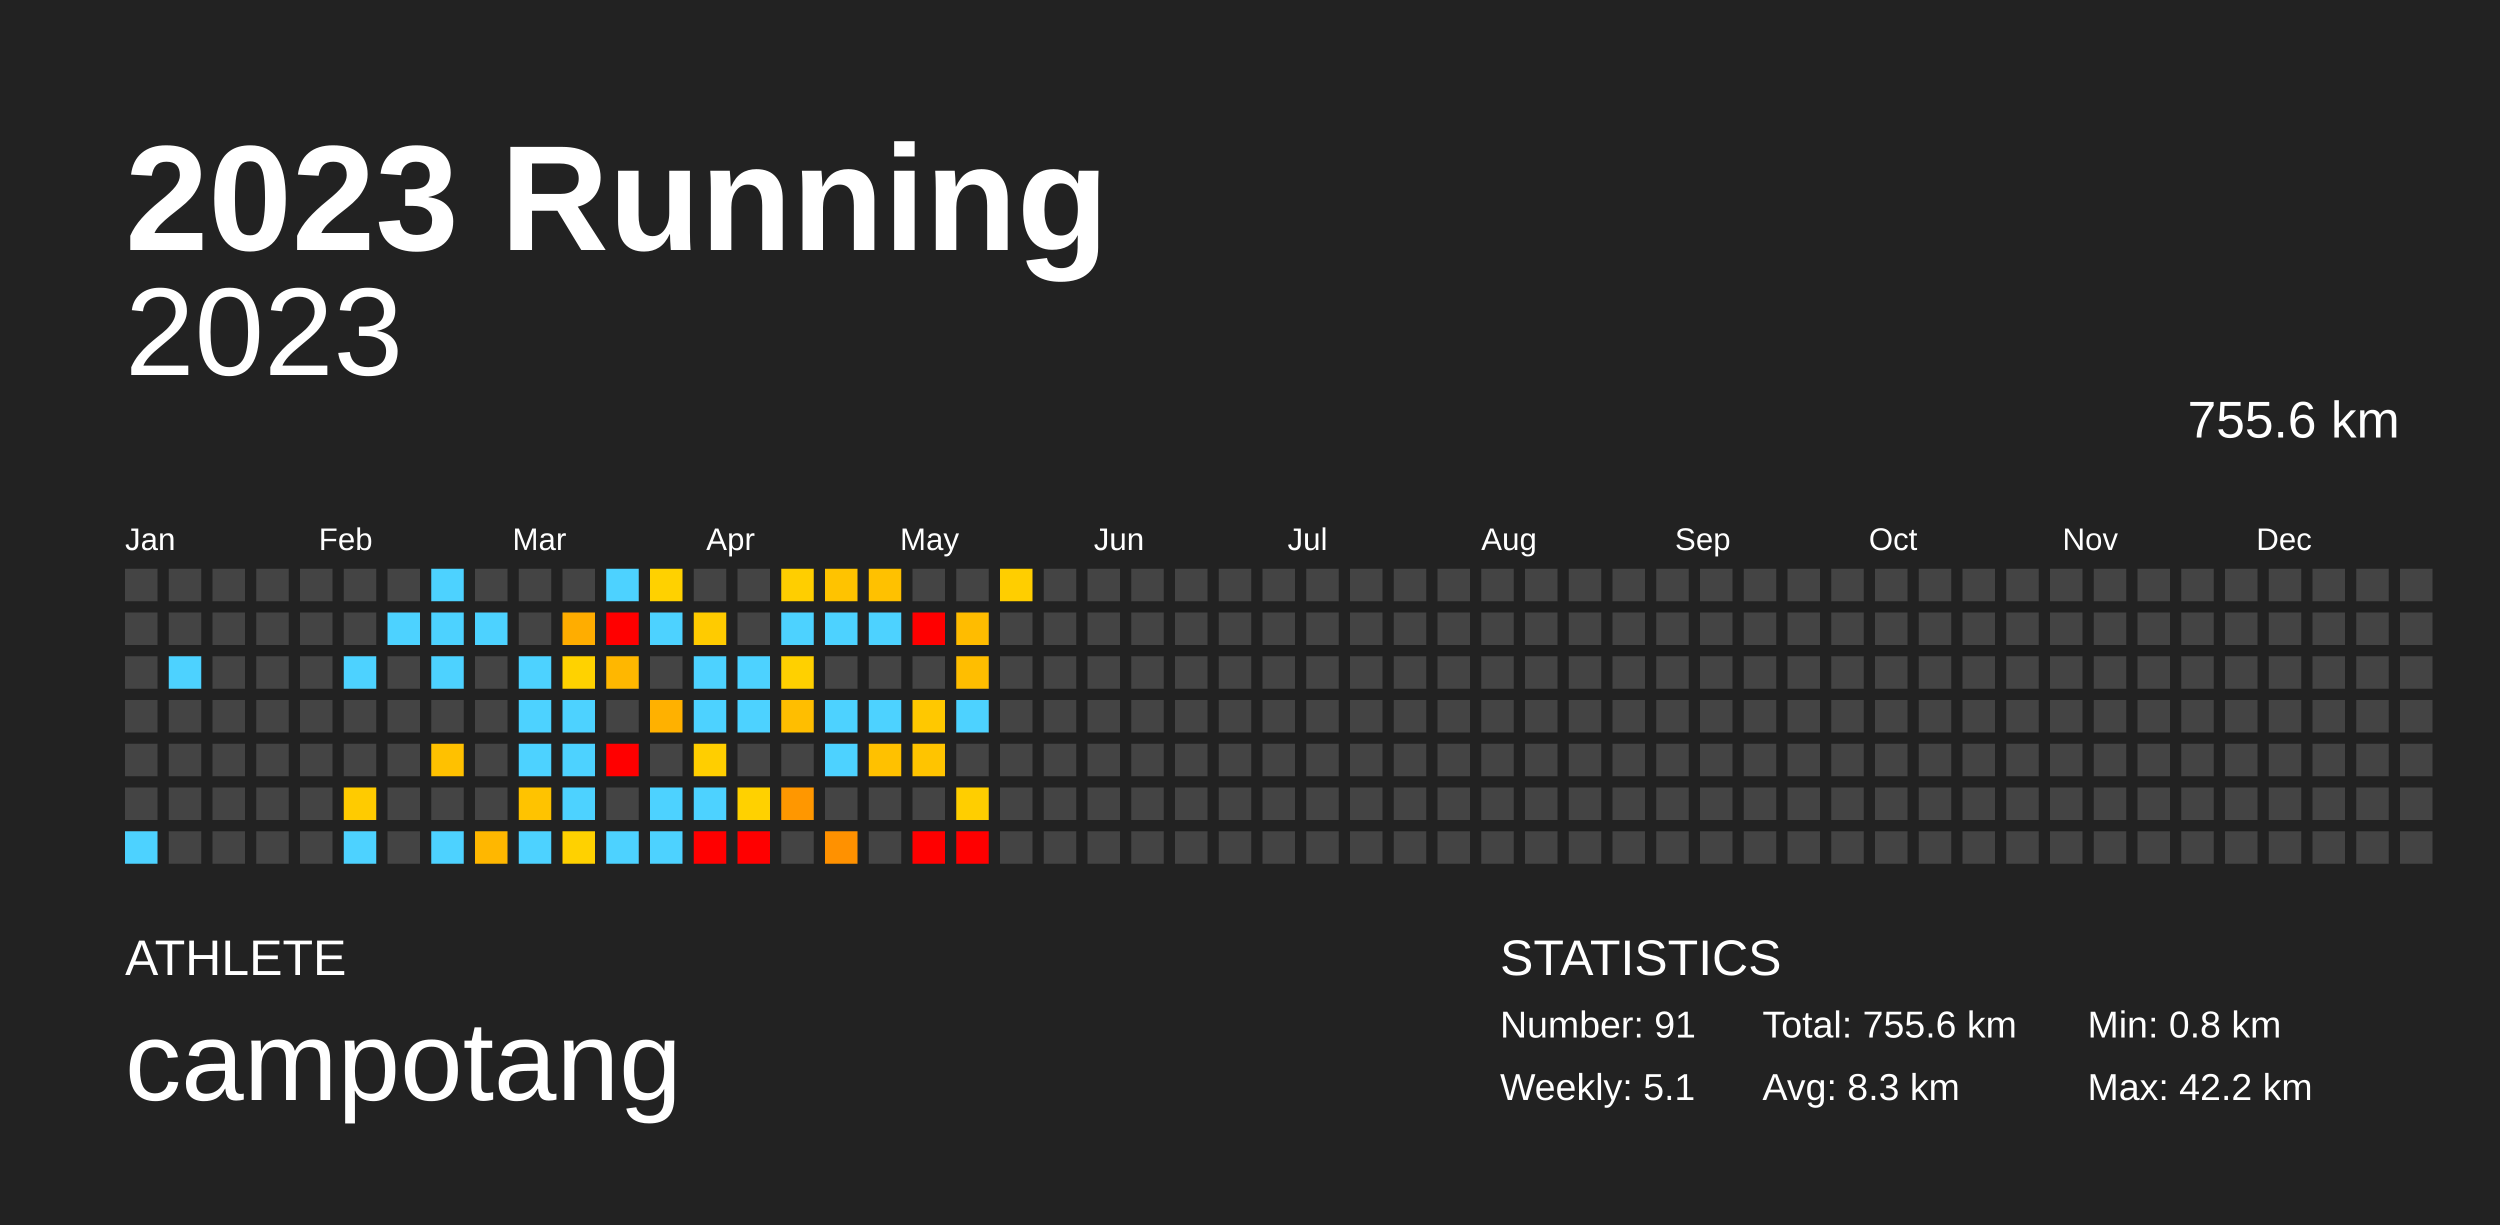
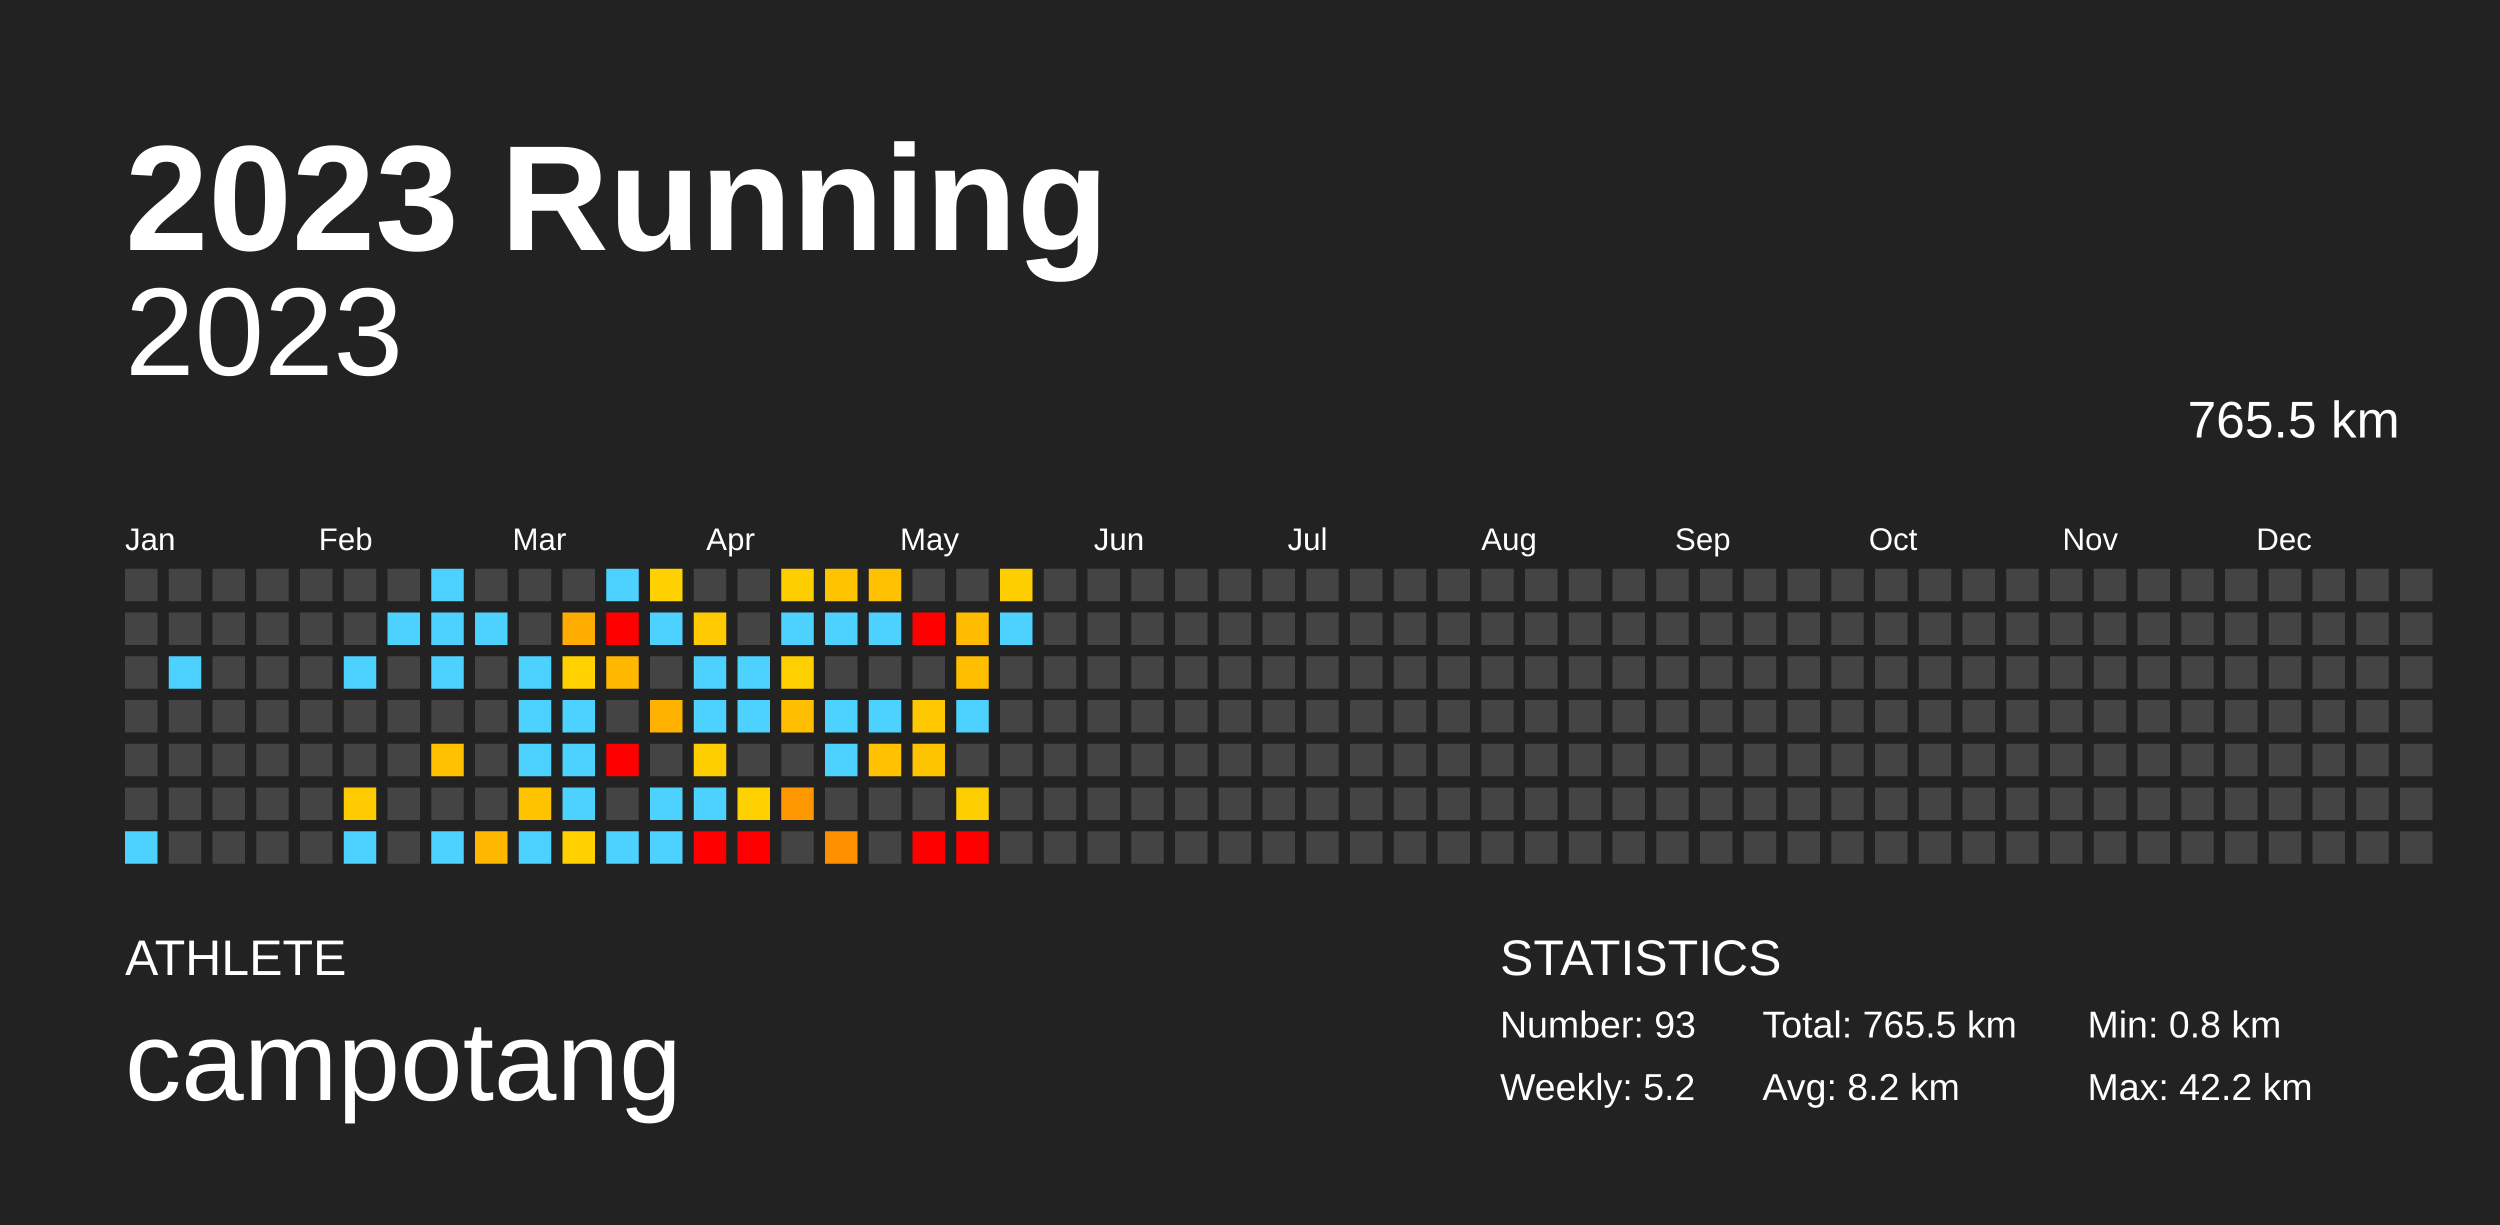
<svg xmlns="http://www.w3.org/2000/svg" baseProfile="full" height="98mm" version="1.1" viewBox="0,0,200,98" width="200mm">
  <defs />
  <rect fill="#222222" height="98" width="200" x="0" y="0" />
  <text fill="#FFFFFF" style="font-size:12px; font-family:Arial; font-weight:bold;" x="10" y="20">2023 Running</text>
  <text fill="#FFFFFF" style="font-size:4px; font-family:Arial" x="10" y="78">ATHLETE</text>
  <text fill="#FFFFFF" style="font-size:9px; font-family:Arial" x="10" y="88">campotang</text>
  <text fill="#FFFFFF" style="font-size:4px; font-family:Arial" x="120" y="78">STATISTICS</text>
-   <text fill="#FFFFFF" style="font-size:3px; font-family:Arial" x="120" y="83">Number: 91</text>
-   <text fill="#FFFFFF" style="font-size:3px; font-family:Arial" x="120" y="88">Weekly: 5.1</text>
-   <text fill="#FFFFFF" style="font-size:3px; font-family:Arial" x="141" y="83">Total: 755.6 km</text>
-   <text fill="#FFFFFF" style="font-size:3px; font-family:Arial" x="141" y="88">Avg: 8.3 km</text>
+   <text fill="#FFFFFF" style="font-size:3px; font-family:Arial" x="120" y="83">Number: 93</text>
+   <text fill="#FFFFFF" style="font-size:3px; font-family:Arial" x="120" y="88">Weekly: 5.2</text>
+   <text fill="#FFFFFF" style="font-size:3px; font-family:Arial" x="141" y="83">Total: 765.5 km</text>
+   <text fill="#FFFFFF" style="font-size:3px; font-family:Arial" x="141" y="88">Avg: 8.2 km</text>
  <text fill="#FFFFFF" style="font-size:3px; font-family:Arial" x="167" y="83">Min: 0.8 km</text>
  <text fill="#FFFFFF" style="font-size:3px; font-family:Arial" x="167" y="88">Max: 42.2 km</text>
  <text alignment-baseline="hanging" fill="#FFFFFF" style="font-size:10.0px; font-family:Arial;" x="10" y="30">2023</text>
-   <text alignment-baseline="hanging" fill="#FFFFFF" style="font-size:4.125px; font-family:Arial;" x="175" y="35">755.6 km</text>
+   <text alignment-baseline="hanging" fill="#FFFFFF" style="font-size:4.125px; font-family:Arial;" x="175" y="35">765.5 km</text>
  <text fill="#FFFFFF" style="font-size:2.5px; font-family:Arial" x="10.0" y="44">Jan</text>
  <text fill="#FFFFFF" style="font-size:2.5px; font-family:Arial" x="25.5" y="44">Feb</text>
  <text fill="#FFFFFF" style="font-size:2.5px; font-family:Arial" x="41.0" y="44">Mar</text>
  <text fill="#FFFFFF" style="font-size:2.5px; font-family:Arial" x="56.5" y="44">Apr</text>
  <text fill="#FFFFFF" style="font-size:2.5px; font-family:Arial" x="72.0" y="44">May</text>
  <text fill="#FFFFFF" style="font-size:2.5px; font-family:Arial" x="87.5" y="44">Jun</text>
  <text fill="#FFFFFF" style="font-size:2.5px; font-family:Arial" x="103.0" y="44">Jul</text>
  <text fill="#FFFFFF" style="font-size:2.5px; font-family:Arial" x="118.5" y="44">Aug</text>
  <text fill="#FFFFFF" style="font-size:2.5px; font-family:Arial" x="134.0" y="44">Sep</text>
  <text fill="#FFFFFF" style="font-size:2.5px; font-family:Arial" x="149.5" y="44">Oct</text>
  <text fill="#FFFFFF" style="font-size:2.5px; font-family:Arial" x="165.0" y="44">Nov</text>
  <text fill="#FFFFFF" style="font-size:2.5px; font-family:Arial" x="180.5" y="44">Dec</text>
  <rect fill="#444444" height="2.6" width="2.6" x="10.0" y="45.5" />
  <rect fill="#444444" height="2.6" width="2.6" x="10.0" y="49.0" />
  <rect fill="#444444" height="2.6" width="2.6" x="10.0" y="52.5" />
  <rect fill="#444444" height="2.6" width="2.6" x="10.0" y="56.0" />
  <rect fill="#444444" height="2.6" width="2.6" x="10.0" y="59.5" />
  <rect fill="#444444" height="2.6" width="2.6" x="10.0" y="63.0" />
  <rect fill="#4dd2ff" height="2.6" width="2.6" x="10.0" y="66.5" />
  <rect fill="#444444" height="2.6" width="2.6" x="13.5" y="45.5" />
  <rect fill="#444444" height="2.6" width="2.6" x="13.5" y="49.0" />
  <rect fill="#4dd2ff" height="2.6" width="2.6" x="13.5" y="52.5" />
  <rect fill="#444444" height="2.6" width="2.6" x="13.5" y="56.0" />
  <rect fill="#444444" height="2.6" width="2.6" x="13.5" y="59.5" />
  <rect fill="#444444" height="2.6" width="2.6" x="13.5" y="63.0" />
  <rect fill="#444444" height="2.6" width="2.6" x="13.5" y="66.5" />
  <rect fill="#444444" height="2.6" width="2.6" x="17.0" y="45.5" />
  <rect fill="#444444" height="2.6" width="2.6" x="17.0" y="49.0" />
  <rect fill="#444444" height="2.6" width="2.6" x="17.0" y="52.5" />
  <rect fill="#444444" height="2.6" width="2.6" x="17.0" y="56.0" />
  <rect fill="#444444" height="2.6" width="2.6" x="17.0" y="59.5" />
  <rect fill="#444444" height="2.6" width="2.6" x="17.0" y="63.0" />
  <rect fill="#444444" height="2.6" width="2.6" x="17.0" y="66.5" />
  <rect fill="#444444" height="2.6" width="2.6" x="20.5" y="45.5" />
  <rect fill="#444444" height="2.6" width="2.6" x="20.5" y="49.0" />
  <rect fill="#444444" height="2.6" width="2.6" x="20.5" y="52.5" />
  <rect fill="#444444" height="2.6" width="2.6" x="20.5" y="56.0" />
  <rect fill="#444444" height="2.6" width="2.6" x="20.5" y="59.5" />
  <rect fill="#444444" height="2.6" width="2.6" x="20.5" y="63.0" />
  <rect fill="#444444" height="2.6" width="2.6" x="20.5" y="66.5" />
  <rect fill="#444444" height="2.6" width="2.6" x="24.0" y="45.5" />
  <rect fill="#444444" height="2.6" width="2.6" x="24.0" y="49.0" />
  <rect fill="#444444" height="2.6" width="2.6" x="24.0" y="52.5" />
  <rect fill="#444444" height="2.6" width="2.6" x="24.0" y="56.0" />
  <rect fill="#444444" height="2.6" width="2.6" x="24.0" y="59.5" />
  <rect fill="#444444" height="2.6" width="2.6" x="24.0" y="63.0" />
  <rect fill="#444444" height="2.6" width="2.6" x="24.0" y="66.5" />
  <rect fill="#444444" height="2.6" width="2.6" x="27.5" y="45.5" />
  <rect fill="#444444" height="2.6" width="2.6" x="27.5" y="49.0" />
  <rect fill="#4dd2ff" height="2.6" width="2.6" x="27.5" y="52.5" />
  <rect fill="#444444" height="2.6" width="2.6" x="27.5" y="56.0" />
  <rect fill="#444444" height="2.6" width="2.6" x="27.5" y="59.5" />
  <rect fill="#ffcb00" height="2.6" width="2.6" x="27.5" y="63.0" />
  <rect fill="#4dd2ff" height="2.6" width="2.6" x="27.5" y="66.5" />
  <rect fill="#444444" height="2.6" width="2.6" x="31.0" y="45.5" />
  <rect fill="#4dd2ff" height="2.6" width="2.6" x="31.0" y="49.0" />
  <rect fill="#444444" height="2.6" width="2.6" x="31.0" y="52.5" />
  <rect fill="#444444" height="2.6" width="2.6" x="31.0" y="56.0" />
  <rect fill="#444444" height="2.6" width="2.6" x="31.0" y="59.5" />
  <rect fill="#444444" height="2.6" width="2.6" x="31.0" y="63.0" />
  <rect fill="#444444" height="2.6" width="2.6" x="31.0" y="66.5" />
  <rect fill="#4dd2ff" height="2.6" width="2.6" x="34.5" y="45.5" />
  <rect fill="#4dd2ff" height="2.6" width="2.6" x="34.5" y="49.0" />
  <rect fill="#4dd2ff" height="2.6" width="2.6" x="34.5" y="52.5" />
  <rect fill="#444444" height="2.6" width="2.6" x="34.5" y="56.0" />
  <rect fill="#ffc100" height="2.6" width="2.6" x="34.5" y="59.5" />
  <rect fill="#444444" height="2.6" width="2.6" x="34.5" y="63.0" />
  <rect fill="#4dd2ff" height="2.6" width="2.6" x="34.5" y="66.5" />
  <rect fill="#444444" height="2.6" width="2.6" x="38.0" y="45.5" />
  <rect fill="#4dd2ff" height="2.6" width="2.6" x="38.0" y="49.0" />
  <rect fill="#444444" height="2.6" width="2.6" x="38.0" y="52.5" />
  <rect fill="#444444" height="2.6" width="2.6" x="38.0" y="56.0" />
  <rect fill="#444444" height="2.6" width="2.6" x="38.0" y="59.5" />
  <rect fill="#444444" height="2.6" width="2.6" x="38.0" y="63.0" />
  <rect fill="#ffb700" height="2.6" width="2.6" x="38.0" y="66.5" />
  <rect fill="#444444" height="2.6" width="2.6" x="41.5" y="45.5" />
  <rect fill="#444444" height="2.6" width="2.6" x="41.5" y="49.0" />
  <rect fill="#4dd2ff" height="2.6" width="2.6" x="41.5" y="52.5" />
  <rect fill="#4dd2ff" height="2.6" width="2.6" x="41.5" y="56.0" />
  <rect fill="#4dd2ff" height="2.6" width="2.6" x="41.5" y="59.5" />
  <rect fill="#ffc300" height="2.6" width="2.6" x="41.5" y="63.0" />
  <rect fill="#4dd2ff" height="2.6" width="2.6" x="41.5" y="66.5" />
  <rect fill="#444444" height="2.6" width="2.6" x="45.0" y="45.5" />
  <rect fill="#ffad00" height="2.6" width="2.6" x="45.0" y="49.0" />
  <rect fill="#ffd200" height="2.6" width="2.6" x="45.0" y="52.5" />
  <rect fill="#4dd2ff" height="2.6" width="2.6" x="45.0" y="56.0" />
  <rect fill="#4dd2ff" height="2.6" width="2.6" x="45.0" y="59.5" />
  <rect fill="#4dd2ff" height="2.6" width="2.6" x="45.0" y="63.0" />
  <rect fill="#ffd100" height="2.6" width="2.6" x="45.0" y="66.5" />
  <rect fill="#4dd2ff" height="2.6" width="2.6" x="48.5" y="45.5" />
  <rect fill="red" height="2.6" width="2.6" x="48.5" y="49.0" />
  <rect fill="#ffb700" height="2.6" width="2.6" x="48.5" y="52.5" />
  <rect fill="#444444" height="2.6" width="2.6" x="48.5" y="56.0" />
  <rect fill="red" height="2.6" width="2.6" x="48.5" y="59.5" />
  <rect fill="#444444" height="2.6" width="2.6" x="48.5" y="63.0" />
  <rect fill="#4dd2ff" height="2.6" width="2.6" x="48.5" y="66.5" />
  <rect fill="#ffd100" height="2.6" width="2.6" x="52.0" y="45.5" />
  <rect fill="#4dd2ff" height="2.6" width="2.6" x="52.0" y="49.0" />
  <rect fill="#444444" height="2.6" width="2.6" x="52.0" y="52.5" />
  <rect fill="#ffb100" height="2.6" width="2.6" x="52.0" y="56.0" />
  <rect fill="#444444" height="2.6" width="2.6" x="52.0" y="59.5" />
  <rect fill="#4dd2ff" height="2.6" width="2.6" x="52.0" y="63.0" />
  <rect fill="#4dd2ff" height="2.6" width="2.6" x="52.0" y="66.5" />
  <rect fill="#444444" height="2.6" width="2.6" x="55.5" y="45.5" />
  <rect fill="#ffcb00" height="2.6" width="2.6" x="55.5" y="49.0" />
  <rect fill="#4dd2ff" height="2.6" width="2.6" x="55.5" y="52.5" />
  <rect fill="#4dd2ff" height="2.6" width="2.6" x="55.5" y="56.0" />
  <rect fill="#ffce00" height="2.6" width="2.6" x="55.5" y="59.5" />
  <rect fill="#4dd2ff" height="2.6" width="2.6" x="55.5" y="63.0" />
  <rect fill="red" height="2.6" width="2.6" x="55.5" y="66.5" />
  <rect fill="#444444" height="2.6" width="2.6" x="59.0" y="45.5" />
  <rect fill="#444444" height="2.6" width="2.6" x="59.0" y="49.0" />
  <rect fill="#4dd2ff" height="2.6" width="2.6" x="59.0" y="52.5" />
  <rect fill="#4dd2ff" height="2.6" width="2.6" x="59.0" y="56.0" />
  <rect fill="#444444" height="2.6" width="2.6" x="59.0" y="59.5" />
  <rect fill="#ffd100" height="2.6" width="2.6" x="59.0" y="63.0" />
  <rect fill="red" height="2.6" width="2.6" x="59.0" y="66.5" />
  <rect fill="#ffce00" height="2.6" width="2.6" x="62.5" y="45.5" />
  <rect fill="#4dd2ff" height="2.6" width="2.6" x="62.5" y="49.0" />
  <rect fill="#ffd000" height="2.6" width="2.6" x="62.5" y="52.5" />
  <rect fill="#ffbe00" height="2.6" width="2.6" x="62.5" y="56.0" />
  <rect fill="#444444" height="2.6" width="2.6" x="62.5" y="59.5" />
  <rect fill="#ff9700" height="2.6" width="2.6" x="62.5" y="63.0" />
  <rect fill="#444444" height="2.6" width="2.6" x="62.5" y="66.5" />
  <rect fill="#ffc300" height="2.6" width="2.6" x="66.0" y="45.5" />
  <rect fill="#4dd2ff" height="2.6" width="2.6" x="66.0" y="49.0" />
  <rect fill="#444444" height="2.6" width="2.6" x="66.0" y="52.5" />
  <rect fill="#4dd2ff" height="2.6" width="2.6" x="66.0" y="56.0" />
  <rect fill="#4dd2ff" height="2.6" width="2.6" x="66.0" y="59.5" />
  <rect fill="#444444" height="2.6" width="2.6" x="66.0" y="63.0" />
  <rect fill="#ff9100" height="2.6" width="2.6" x="66.0" y="66.5" />
  <rect fill="#ffc100" height="2.6" width="2.6" x="69.5" y="45.5" />
  <rect fill="#4dd2ff" height="2.6" width="2.6" x="69.5" y="49.0" />
  <rect fill="#444444" height="2.6" width="2.6" x="69.5" y="52.5" />
  <rect fill="#4dd2ff" height="2.6" width="2.6" x="69.5" y="56.0" />
  <rect fill="#ffc100" height="2.6" width="2.6" x="69.5" y="59.5" />
  <rect fill="#444444" height="2.6" width="2.6" x="69.5" y="63.0" />
  <rect fill="#444444" height="2.6" width="2.6" x="69.5" y="66.5" />
  <rect fill="#444444" height="2.6" width="2.6" x="73.0" y="45.5" />
  <rect fill="red" height="2.6" width="2.6" x="73.0" y="49.0" />
  <rect fill="#444444" height="2.6" width="2.6" x="73.0" y="52.5" />
  <rect fill="#ffc800" height="2.6" width="2.6" x="73.0" y="56.0" />
  <rect fill="#ffc400" height="2.6" width="2.6" x="73.0" y="59.5" />
  <rect fill="#444444" height="2.6" width="2.6" x="73.0" y="63.0" />
  <rect fill="red" height="2.6" width="2.6" x="73.0" y="66.5" />
  <rect fill="#444444" height="2.6" width="2.6" x="76.5" y="45.5" />
  <rect fill="#ffbc00" height="2.6" width="2.6" x="76.5" y="49.0" />
  <rect fill="#ffbe00" height="2.6" width="2.6" x="76.5" y="52.5" />
  <rect fill="#4dd2ff" height="2.6" width="2.6" x="76.5" y="56.0" />
  <rect fill="#444444" height="2.6" width="2.6" x="76.5" y="59.5" />
  <rect fill="#ffce00" height="2.6" width="2.6" x="76.5" y="63.0" />
  <rect fill="red" height="2.6" width="2.6" x="76.5" y="66.5" />
  <rect fill="#ffce00" height="2.6" width="2.6" x="80.0" y="45.5" />
-   <rect fill="#444444" height="2.6" width="2.6" x="80.0" y="49.0" />
+   <rect fill="#4dd2ff" height="2.6" width="2.6" x="80.0" y="49.0" />
  <rect fill="#444444" height="2.6" width="2.6" x="80.0" y="52.5" />
  <rect fill="#444444" height="2.6" width="2.6" x="80.0" y="56.0" />
  <rect fill="#444444" height="2.6" width="2.6" x="80.0" y="59.5" />
  <rect fill="#444444" height="2.6" width="2.6" x="80.0" y="63.0" />
  <rect fill="#444444" height="2.6" width="2.6" x="80.0" y="66.5" />
  <rect fill="#444444" height="2.6" width="2.6" x="83.5" y="45.5" />
  <rect fill="#444444" height="2.6" width="2.6" x="83.5" y="49.0" />
  <rect fill="#444444" height="2.6" width="2.6" x="83.5" y="52.5" />
  <rect fill="#444444" height="2.6" width="2.6" x="83.5" y="56.0" />
  <rect fill="#444444" height="2.6" width="2.6" x="83.5" y="59.5" />
  <rect fill="#444444" height="2.6" width="2.6" x="83.5" y="63.0" />
  <rect fill="#444444" height="2.6" width="2.6" x="83.5" y="66.5" />
  <rect fill="#444444" height="2.6" width="2.6" x="87.0" y="45.5" />
  <rect fill="#444444" height="2.6" width="2.6" x="87.0" y="49.0" />
  <rect fill="#444444" height="2.6" width="2.6" x="87.0" y="52.5" />
  <rect fill="#444444" height="2.6" width="2.6" x="87.0" y="56.0" />
  <rect fill="#444444" height="2.6" width="2.6" x="87.0" y="59.5" />
  <rect fill="#444444" height="2.6" width="2.6" x="87.0" y="63.0" />
  <rect fill="#444444" height="2.6" width="2.6" x="87.0" y="66.5" />
  <rect fill="#444444" height="2.6" width="2.6" x="90.5" y="45.5" />
  <rect fill="#444444" height="2.6" width="2.6" x="90.5" y="49.0" />
  <rect fill="#444444" height="2.6" width="2.6" x="90.5" y="52.5" />
  <rect fill="#444444" height="2.6" width="2.6" x="90.5" y="56.0" />
  <rect fill="#444444" height="2.6" width="2.6" x="90.5" y="59.5" />
  <rect fill="#444444" height="2.6" width="2.6" x="90.5" y="63.0" />
  <rect fill="#444444" height="2.6" width="2.6" x="90.5" y="66.5" />
  <rect fill="#444444" height="2.6" width="2.6" x="94.0" y="45.5" />
  <rect fill="#444444" height="2.6" width="2.6" x="94.0" y="49.0" />
  <rect fill="#444444" height="2.6" width="2.6" x="94.0" y="52.5" />
  <rect fill="#444444" height="2.6" width="2.6" x="94.0" y="56.0" />
  <rect fill="#444444" height="2.6" width="2.6" x="94.0" y="59.5" />
  <rect fill="#444444" height="2.6" width="2.6" x="94.0" y="63.0" />
  <rect fill="#444444" height="2.6" width="2.6" x="94.0" y="66.5" />
  <rect fill="#444444" height="2.6" width="2.6" x="97.5" y="45.5" />
  <rect fill="#444444" height="2.6" width="2.6" x="97.5" y="49.0" />
  <rect fill="#444444" height="2.6" width="2.6" x="97.5" y="52.5" />
  <rect fill="#444444" height="2.6" width="2.6" x="97.5" y="56.0" />
  <rect fill="#444444" height="2.6" width="2.6" x="97.5" y="59.5" />
  <rect fill="#444444" height="2.6" width="2.6" x="97.5" y="63.0" />
  <rect fill="#444444" height="2.6" width="2.6" x="97.5" y="66.5" />
  <rect fill="#444444" height="2.6" width="2.6" x="101.0" y="45.5" />
  <rect fill="#444444" height="2.6" width="2.6" x="101.0" y="49.0" />
  <rect fill="#444444" height="2.6" width="2.6" x="101.0" y="52.5" />
  <rect fill="#444444" height="2.6" width="2.6" x="101.0" y="56.0" />
  <rect fill="#444444" height="2.6" width="2.6" x="101.0" y="59.5" />
  <rect fill="#444444" height="2.6" width="2.6" x="101.0" y="63.0" />
  <rect fill="#444444" height="2.6" width="2.6" x="101.0" y="66.5" />
  <rect fill="#444444" height="2.6" width="2.6" x="104.5" y="45.5" />
  <rect fill="#444444" height="2.6" width="2.6" x="104.5" y="49.0" />
  <rect fill="#444444" height="2.6" width="2.6" x="104.5" y="52.5" />
  <rect fill="#444444" height="2.6" width="2.6" x="104.5" y="56.0" />
  <rect fill="#444444" height="2.6" width="2.6" x="104.5" y="59.5" />
  <rect fill="#444444" height="2.6" width="2.6" x="104.5" y="63.0" />
  <rect fill="#444444" height="2.6" width="2.6" x="104.5" y="66.5" />
  <rect fill="#444444" height="2.6" width="2.6" x="108.0" y="45.5" />
  <rect fill="#444444" height="2.6" width="2.6" x="108.0" y="49.0" />
  <rect fill="#444444" height="2.6" width="2.6" x="108.0" y="52.5" />
  <rect fill="#444444" height="2.6" width="2.6" x="108.0" y="56.0" />
  <rect fill="#444444" height="2.6" width="2.6" x="108.0" y="59.5" />
  <rect fill="#444444" height="2.6" width="2.6" x="108.0" y="63.0" />
  <rect fill="#444444" height="2.6" width="2.6" x="108.0" y="66.5" />
  <rect fill="#444444" height="2.6" width="2.6" x="111.5" y="45.5" />
  <rect fill="#444444" height="2.6" width="2.6" x="111.5" y="49.0" />
  <rect fill="#444444" height="2.6" width="2.6" x="111.5" y="52.5" />
  <rect fill="#444444" height="2.6" width="2.6" x="111.5" y="56.0" />
  <rect fill="#444444" height="2.6" width="2.6" x="111.5" y="59.5" />
  <rect fill="#444444" height="2.6" width="2.6" x="111.5" y="63.0" />
  <rect fill="#444444" height="2.6" width="2.6" x="111.5" y="66.5" />
  <rect fill="#444444" height="2.6" width="2.6" x="115.0" y="45.5" />
  <rect fill="#444444" height="2.6" width="2.6" x="115.0" y="49.0" />
  <rect fill="#444444" height="2.6" width="2.6" x="115.0" y="52.5" />
  <rect fill="#444444" height="2.6" width="2.6" x="115.0" y="56.0" />
  <rect fill="#444444" height="2.6" width="2.6" x="115.0" y="59.5" />
  <rect fill="#444444" height="2.6" width="2.6" x="115.0" y="63.0" />
  <rect fill="#444444" height="2.6" width="2.6" x="115.0" y="66.5" />
  <rect fill="#444444" height="2.6" width="2.6" x="118.5" y="45.5" />
  <rect fill="#444444" height="2.6" width="2.6" x="118.5" y="49.0" />
  <rect fill="#444444" height="2.6" width="2.6" x="118.5" y="52.5" />
  <rect fill="#444444" height="2.6" width="2.6" x="118.5" y="56.0" />
  <rect fill="#444444" height="2.6" width="2.6" x="118.5" y="59.5" />
  <rect fill="#444444" height="2.6" width="2.6" x="118.5" y="63.0" />
  <rect fill="#444444" height="2.6" width="2.6" x="118.5" y="66.5" />
  <rect fill="#444444" height="2.6" width="2.6" x="122.0" y="45.5" />
  <rect fill="#444444" height="2.6" width="2.6" x="122.0" y="49.0" />
  <rect fill="#444444" height="2.6" width="2.6" x="122.0" y="52.5" />
  <rect fill="#444444" height="2.6" width="2.6" x="122.0" y="56.0" />
  <rect fill="#444444" height="2.6" width="2.6" x="122.0" y="59.5" />
  <rect fill="#444444" height="2.6" width="2.6" x="122.0" y="63.0" />
  <rect fill="#444444" height="2.6" width="2.6" x="122.0" y="66.5" />
  <rect fill="#444444" height="2.6" width="2.6" x="125.5" y="45.5" />
  <rect fill="#444444" height="2.6" width="2.6" x="125.5" y="49.0" />
  <rect fill="#444444" height="2.6" width="2.6" x="125.5" y="52.5" />
  <rect fill="#444444" height="2.6" width="2.6" x="125.5" y="56.0" />
  <rect fill="#444444" height="2.6" width="2.6" x="125.5" y="59.5" />
  <rect fill="#444444" height="2.6" width="2.6" x="125.5" y="63.0" />
  <rect fill="#444444" height="2.6" width="2.6" x="125.5" y="66.5" />
  <rect fill="#444444" height="2.6" width="2.6" x="129.0" y="45.5" />
  <rect fill="#444444" height="2.6" width="2.6" x="129.0" y="49.0" />
  <rect fill="#444444" height="2.6" width="2.6" x="129.0" y="52.5" />
  <rect fill="#444444" height="2.6" width="2.6" x="129.0" y="56.0" />
  <rect fill="#444444" height="2.6" width="2.6" x="129.0" y="59.5" />
  <rect fill="#444444" height="2.6" width="2.6" x="129.0" y="63.0" />
  <rect fill="#444444" height="2.6" width="2.6" x="129.0" y="66.5" />
  <rect fill="#444444" height="2.6" width="2.6" x="132.5" y="45.5" />
  <rect fill="#444444" height="2.6" width="2.6" x="132.5" y="49.0" />
  <rect fill="#444444" height="2.6" width="2.6" x="132.5" y="52.5" />
  <rect fill="#444444" height="2.6" width="2.6" x="132.5" y="56.0" />
  <rect fill="#444444" height="2.6" width="2.6" x="132.5" y="59.5" />
  <rect fill="#444444" height="2.6" width="2.6" x="132.5" y="63.0" />
  <rect fill="#444444" height="2.6" width="2.6" x="132.5" y="66.5" />
  <rect fill="#444444" height="2.6" width="2.6" x="136.0" y="45.5" />
  <rect fill="#444444" height="2.6" width="2.6" x="136.0" y="49.0" />
  <rect fill="#444444" height="2.6" width="2.6" x="136.0" y="52.5" />
  <rect fill="#444444" height="2.6" width="2.6" x="136.0" y="56.0" />
  <rect fill="#444444" height="2.6" width="2.6" x="136.0" y="59.5" />
  <rect fill="#444444" height="2.6" width="2.6" x="136.0" y="63.0" />
  <rect fill="#444444" height="2.6" width="2.6" x="136.0" y="66.5" />
  <rect fill="#444444" height="2.6" width="2.6" x="139.5" y="45.5" />
  <rect fill="#444444" height="2.6" width="2.6" x="139.5" y="49.0" />
  <rect fill="#444444" height="2.6" width="2.6" x="139.5" y="52.5" />
  <rect fill="#444444" height="2.6" width="2.6" x="139.5" y="56.0" />
  <rect fill="#444444" height="2.6" width="2.6" x="139.5" y="59.5" />
  <rect fill="#444444" height="2.6" width="2.6" x="139.5" y="63.0" />
  <rect fill="#444444" height="2.6" width="2.6" x="139.5" y="66.5" />
  <rect fill="#444444" height="2.6" width="2.6" x="143.0" y="45.5" />
  <rect fill="#444444" height="2.6" width="2.6" x="143.0" y="49.0" />
  <rect fill="#444444" height="2.6" width="2.6" x="143.0" y="52.5" />
  <rect fill="#444444" height="2.6" width="2.6" x="143.0" y="56.0" />
  <rect fill="#444444" height="2.6" width="2.6" x="143.0" y="59.5" />
  <rect fill="#444444" height="2.6" width="2.6" x="143.0" y="63.0" />
  <rect fill="#444444" height="2.6" width="2.6" x="143.0" y="66.5" />
  <rect fill="#444444" height="2.6" width="2.6" x="146.5" y="45.5" />
  <rect fill="#444444" height="2.6" width="2.6" x="146.5" y="49.0" />
  <rect fill="#444444" height="2.6" width="2.6" x="146.5" y="52.5" />
  <rect fill="#444444" height="2.6" width="2.6" x="146.5" y="56.0" />
  <rect fill="#444444" height="2.6" width="2.6" x="146.5" y="59.5" />
  <rect fill="#444444" height="2.6" width="2.6" x="146.5" y="63.0" />
  <rect fill="#444444" height="2.6" width="2.6" x="146.5" y="66.5" />
  <rect fill="#444444" height="2.6" width="2.6" x="150.0" y="45.5" />
  <rect fill="#444444" height="2.6" width="2.6" x="150.0" y="49.0" />
  <rect fill="#444444" height="2.6" width="2.6" x="150.0" y="52.5" />
  <rect fill="#444444" height="2.6" width="2.6" x="150.0" y="56.0" />
  <rect fill="#444444" height="2.6" width="2.6" x="150.0" y="59.5" />
  <rect fill="#444444" height="2.6" width="2.6" x="150.0" y="63.0" />
  <rect fill="#444444" height="2.6" width="2.6" x="150.0" y="66.5" />
  <rect fill="#444444" height="2.6" width="2.6" x="153.5" y="45.5" />
  <rect fill="#444444" height="2.6" width="2.6" x="153.5" y="49.0" />
  <rect fill="#444444" height="2.6" width="2.6" x="153.5" y="52.5" />
  <rect fill="#444444" height="2.6" width="2.6" x="153.5" y="56.0" />
  <rect fill="#444444" height="2.6" width="2.6" x="153.5" y="59.5" />
  <rect fill="#444444" height="2.6" width="2.6" x="153.5" y="63.0" />
  <rect fill="#444444" height="2.6" width="2.6" x="153.5" y="66.5" />
  <rect fill="#444444" height="2.6" width="2.6" x="157.0" y="45.5" />
  <rect fill="#444444" height="2.6" width="2.6" x="157.0" y="49.0" />
  <rect fill="#444444" height="2.6" width="2.6" x="157.0" y="52.5" />
  <rect fill="#444444" height="2.6" width="2.6" x="157.0" y="56.0" />
  <rect fill="#444444" height="2.6" width="2.6" x="157.0" y="59.5" />
  <rect fill="#444444" height="2.6" width="2.6" x="157.0" y="63.0" />
  <rect fill="#444444" height="2.6" width="2.6" x="157.0" y="66.5" />
  <rect fill="#444444" height="2.6" width="2.6" x="160.5" y="45.5" />
  <rect fill="#444444" height="2.6" width="2.6" x="160.5" y="49.0" />
  <rect fill="#444444" height="2.6" width="2.6" x="160.5" y="52.5" />
  <rect fill="#444444" height="2.6" width="2.6" x="160.5" y="56.0" />
  <rect fill="#444444" height="2.6" width="2.6" x="160.5" y="59.5" />
  <rect fill="#444444" height="2.6" width="2.6" x="160.5" y="63.0" />
  <rect fill="#444444" height="2.6" width="2.6" x="160.5" y="66.5" />
  <rect fill="#444444" height="2.6" width="2.6" x="164.0" y="45.5" />
  <rect fill="#444444" height="2.6" width="2.6" x="164.0" y="49.0" />
  <rect fill="#444444" height="2.6" width="2.6" x="164.0" y="52.5" />
  <rect fill="#444444" height="2.6" width="2.6" x="164.0" y="56.0" />
  <rect fill="#444444" height="2.6" width="2.6" x="164.0" y="59.5" />
  <rect fill="#444444" height="2.6" width="2.6" x="164.0" y="63.0" />
  <rect fill="#444444" height="2.6" width="2.6" x="164.0" y="66.5" />
  <rect fill="#444444" height="2.6" width="2.6" x="167.5" y="45.5" />
  <rect fill="#444444" height="2.6" width="2.6" x="167.5" y="49.0" />
  <rect fill="#444444" height="2.6" width="2.6" x="167.5" y="52.5" />
  <rect fill="#444444" height="2.6" width="2.6" x="167.5" y="56.0" />
  <rect fill="#444444" height="2.6" width="2.6" x="167.5" y="59.5" />
  <rect fill="#444444" height="2.6" width="2.6" x="167.5" y="63.0" />
  <rect fill="#444444" height="2.6" width="2.6" x="167.5" y="66.5" />
  <rect fill="#444444" height="2.6" width="2.6" x="171.0" y="45.5" />
  <rect fill="#444444" height="2.6" width="2.6" x="171.0" y="49.0" />
  <rect fill="#444444" height="2.6" width="2.6" x="171.0" y="52.5" />
  <rect fill="#444444" height="2.6" width="2.6" x="171.0" y="56.0" />
  <rect fill="#444444" height="2.6" width="2.6" x="171.0" y="59.5" />
  <rect fill="#444444" height="2.6" width="2.6" x="171.0" y="63.0" />
  <rect fill="#444444" height="2.6" width="2.6" x="171.0" y="66.5" />
  <rect fill="#444444" height="2.6" width="2.6" x="174.5" y="45.5" />
  <rect fill="#444444" height="2.6" width="2.6" x="174.5" y="49.0" />
  <rect fill="#444444" height="2.6" width="2.6" x="174.5" y="52.5" />
  <rect fill="#444444" height="2.6" width="2.6" x="174.5" y="56.0" />
  <rect fill="#444444" height="2.6" width="2.6" x="174.5" y="59.5" />
  <rect fill="#444444" height="2.6" width="2.6" x="174.5" y="63.0" />
  <rect fill="#444444" height="2.6" width="2.6" x="174.5" y="66.5" />
  <rect fill="#444444" height="2.6" width="2.6" x="178.0" y="45.5" />
  <rect fill="#444444" height="2.6" width="2.6" x="178.0" y="49.0" />
  <rect fill="#444444" height="2.6" width="2.6" x="178.0" y="52.5" />
  <rect fill="#444444" height="2.6" width="2.6" x="178.0" y="56.0" />
  <rect fill="#444444" height="2.6" width="2.6" x="178.0" y="59.5" />
  <rect fill="#444444" height="2.6" width="2.6" x="178.0" y="63.0" />
  <rect fill="#444444" height="2.6" width="2.6" x="178.0" y="66.5" />
  <rect fill="#444444" height="2.6" width="2.6" x="181.5" y="45.5" />
  <rect fill="#444444" height="2.6" width="2.6" x="181.5" y="49.0" />
  <rect fill="#444444" height="2.6" width="2.6" x="181.5" y="52.5" />
  <rect fill="#444444" height="2.6" width="2.6" x="181.5" y="56.0" />
  <rect fill="#444444" height="2.6" width="2.6" x="181.5" y="59.5" />
  <rect fill="#444444" height="2.6" width="2.6" x="181.5" y="63.0" />
  <rect fill="#444444" height="2.6" width="2.6" x="181.5" y="66.5" />
  <rect fill="#444444" height="2.6" width="2.6" x="185.0" y="45.5" />
  <rect fill="#444444" height="2.6" width="2.6" x="185.0" y="49.0" />
  <rect fill="#444444" height="2.6" width="2.6" x="185.0" y="52.5" />
  <rect fill="#444444" height="2.6" width="2.6" x="185.0" y="56.0" />
  <rect fill="#444444" height="2.6" width="2.6" x="185.0" y="59.5" />
  <rect fill="#444444" height="2.6" width="2.6" x="185.0" y="63.0" />
  <rect fill="#444444" height="2.6" width="2.6" x="185.0" y="66.5" />
  <rect fill="#444444" height="2.6" width="2.6" x="188.5" y="45.5" />
  <rect fill="#444444" height="2.6" width="2.6" x="188.5" y="49.0" />
  <rect fill="#444444" height="2.6" width="2.6" x="188.5" y="52.5" />
  <rect fill="#444444" height="2.6" width="2.6" x="188.5" y="56.0" />
  <rect fill="#444444" height="2.6" width="2.6" x="188.5" y="59.5" />
  <rect fill="#444444" height="2.6" width="2.6" x="188.5" y="63.0" />
  <rect fill="#444444" height="2.6" width="2.6" x="188.5" y="66.5" />
  <rect fill="#444444" height="2.6" width="2.6" x="192.0" y="45.5" />
  <rect fill="#444444" height="2.6" width="2.6" x="192.0" y="49.0" />
  <rect fill="#444444" height="2.6" width="2.6" x="192.0" y="52.5" />
  <rect fill="#444444" height="2.6" width="2.6" x="192.0" y="56.0" />
  <rect fill="#444444" height="2.6" width="2.6" x="192.0" y="59.5" />
  <rect fill="#444444" height="2.6" width="2.6" x="192.0" y="63.0" />
  <rect fill="#444444" height="2.6" width="2.6" x="192.0" y="66.5" />
</svg>
